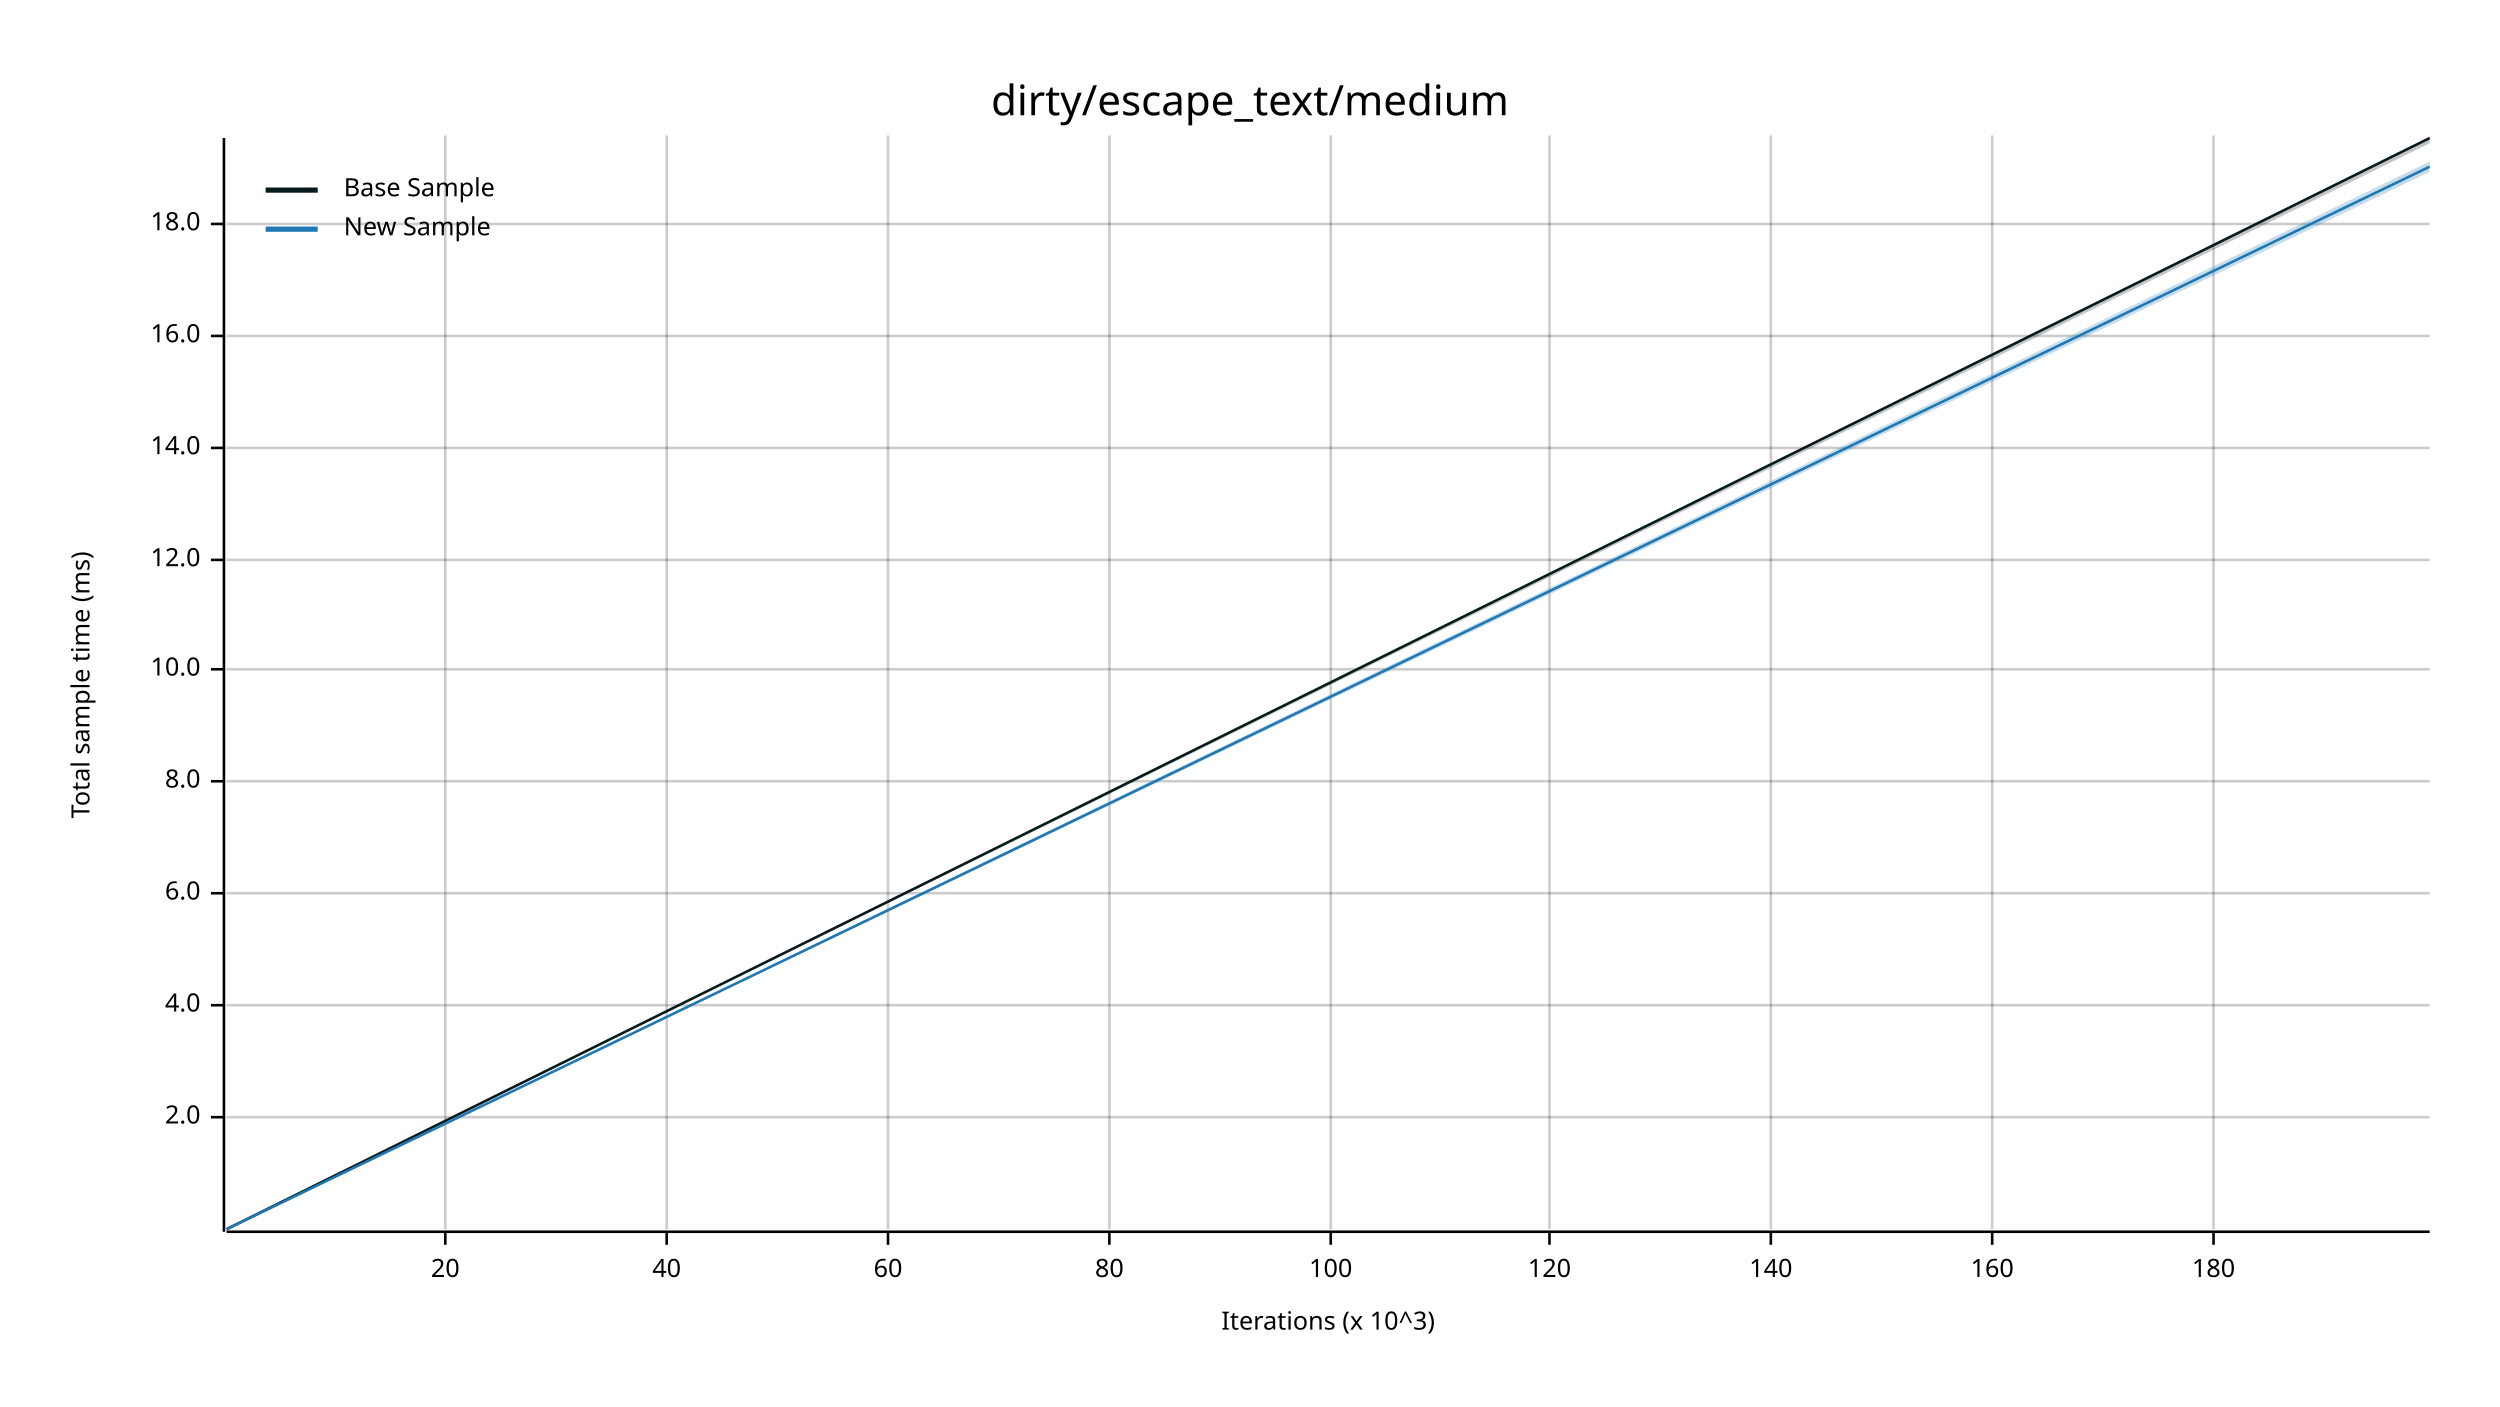
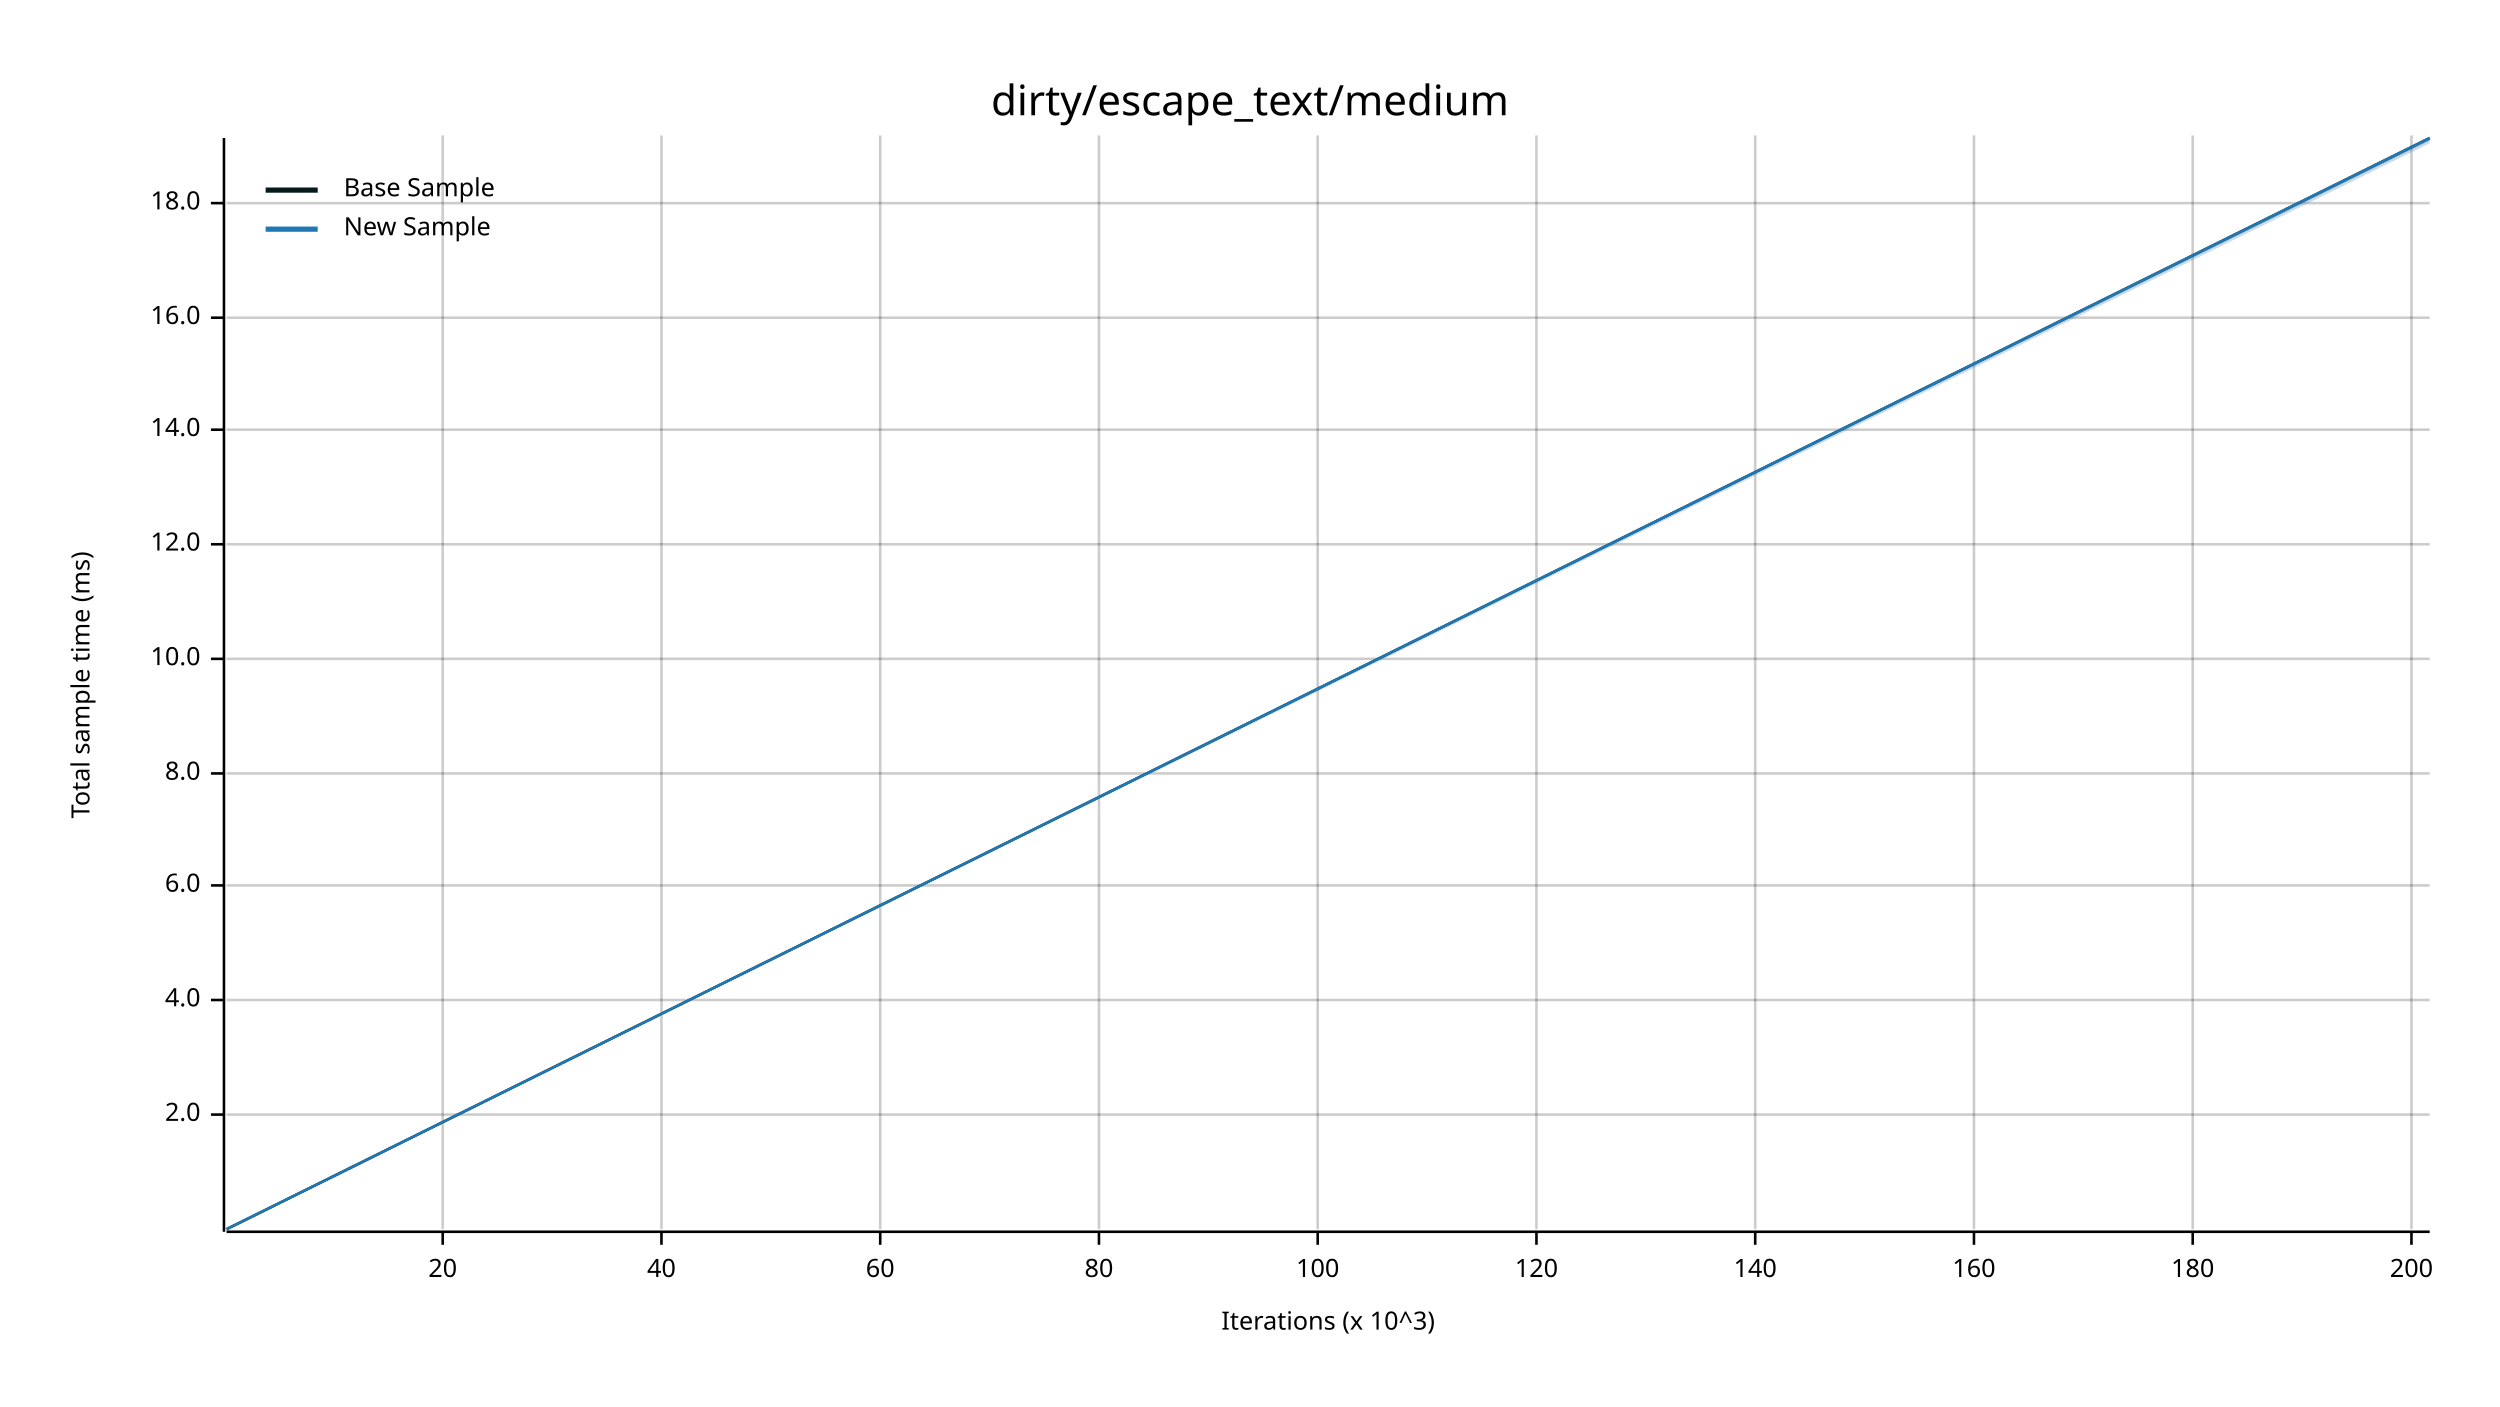
<svg xmlns="http://www.w3.org/2000/svg" width="960" height="540" viewBox="0 0 960 540">
  <text x="480" y="32" dy="0.76em" text-anchor="middle" font-family="sans-serif" font-size="16.129" opacity="1" fill="#000000">
dirty/escape_text/medium
</text>
  <text x="27" y="263" dy="0.76em" text-anchor="middle" font-family="sans-serif" font-size="9.677" opacity="1" fill="#000000" transform="rotate(270, 27, 263)">
Total sample time (ms)
</text>
  <text x="510" y="513" dy="-0.5ex" text-anchor="middle" font-family="sans-serif" font-size="9.677" opacity="1" fill="#000000">
Iterations (x 10^3)
</text>
-   <line opacity="0.2" stroke="#000000" stroke-width="1" x1="171" y1="472" x2="171" y2="52" />
-   <line opacity="0.2" stroke="#000000" stroke-width="1" x1="256" y1="472" x2="256" y2="52" />
-   <line opacity="0.2" stroke="#000000" stroke-width="1" x1="341" y1="472" x2="341" y2="52" />
-   <line opacity="0.2" stroke="#000000" stroke-width="1" x1="426" y1="472" x2="426" y2="52" />
-   <line opacity="0.2" stroke="#000000" stroke-width="1" x1="511" y1="472" x2="511" y2="52" />
-   <line opacity="0.2" stroke="#000000" stroke-width="1" x1="595" y1="472" x2="595" y2="52" />
-   <line opacity="0.2" stroke="#000000" stroke-width="1" x1="680" y1="472" x2="680" y2="52" />
-   <line opacity="0.2" stroke="#000000" stroke-width="1" x1="765" y1="472" x2="765" y2="52" />
-   <line opacity="0.2" stroke="#000000" stroke-width="1" x1="850" y1="472" x2="850" y2="52" />
-   <line opacity="0.2" stroke="#000000" stroke-width="1" x1="87" y1="429" x2="933" y2="429" />
-   <line opacity="0.2" stroke="#000000" stroke-width="1" x1="87" y1="386" x2="933" y2="386" />
-   <line opacity="0.2" stroke="#000000" stroke-width="1" x1="87" y1="343" x2="933" y2="343" />
-   <line opacity="0.2" stroke="#000000" stroke-width="1" x1="87" y1="300" x2="933" y2="300" />
-   <line opacity="0.2" stroke="#000000" stroke-width="1" x1="87" y1="257" x2="933" y2="257" />
-   <line opacity="0.2" stroke="#000000" stroke-width="1" x1="87" y1="215" x2="933" y2="215" />
-   <line opacity="0.2" stroke="#000000" stroke-width="1" x1="87" y1="172" x2="933" y2="172" />
-   <line opacity="0.2" stroke="#000000" stroke-width="1" x1="87" y1="129" x2="933" y2="129" />
-   <line opacity="0.2" stroke="#000000" stroke-width="1" x1="87" y1="86" x2="933" y2="86" />
+   <line opacity="0.2" stroke="#000000" stroke-width="1" x1="170" y1="472" x2="170" y2="52" />
+   <line opacity="0.2" stroke="#000000" stroke-width="1" x1="254" y1="472" x2="254" y2="52" />
+   <line opacity="0.2" stroke="#000000" stroke-width="1" x1="338" y1="472" x2="338" y2="52" />
+   <line opacity="0.2" stroke="#000000" stroke-width="1" x1="422" y1="472" x2="422" y2="52" />
+   <line opacity="0.2" stroke="#000000" stroke-width="1" x1="506" y1="472" x2="506" y2="52" />
+   <line opacity="0.2" stroke="#000000" stroke-width="1" x1="590" y1="472" x2="590" y2="52" />
+   <line opacity="0.2" stroke="#000000" stroke-width="1" x1="674" y1="472" x2="674" y2="52" />
+   <line opacity="0.2" stroke="#000000" stroke-width="1" x1="758" y1="472" x2="758" y2="52" />
+   <line opacity="0.2" stroke="#000000" stroke-width="1" x1="842" y1="472" x2="842" y2="52" />
+   <line opacity="0.2" stroke="#000000" stroke-width="1" x1="926" y1="472" x2="926" y2="52" />
+   <line opacity="0.2" stroke="#000000" stroke-width="1" x1="87" y1="428" x2="933" y2="428" />
+   <line opacity="0.2" stroke="#000000" stroke-width="1" x1="87" y1="384" x2="933" y2="384" />
+   <line opacity="0.2" stroke="#000000" stroke-width="1" x1="87" y1="340" x2="933" y2="340" />
+   <line opacity="0.2" stroke="#000000" stroke-width="1" x1="87" y1="297" x2="933" y2="297" />
+   <line opacity="0.2" stroke="#000000" stroke-width="1" x1="87" y1="253" x2="933" y2="253" />
+   <line opacity="0.2" stroke="#000000" stroke-width="1" x1="87" y1="209" x2="933" y2="209" />
+   <line opacity="0.2" stroke="#000000" stroke-width="1" x1="87" y1="165" x2="933" y2="165" />
+   <line opacity="0.2" stroke="#000000" stroke-width="1" x1="87" y1="122" x2="933" y2="122" />
+   <line opacity="0.2" stroke="#000000" stroke-width="1" x1="87" y1="78" x2="933" y2="78" />
  <polyline fill="none" opacity="1" stroke="#000000" stroke-width="1" points="86,53 86,473 " />
-   <text x="77" y="429" dy="0.5ex" text-anchor="end" font-family="sans-serif" font-size="9.677" opacity="1" fill="#000000">
+   <text x="77" y="428" dy="0.5ex" text-anchor="end" font-family="sans-serif" font-size="9.677" opacity="1" fill="#000000">
2.0
</text>
-   <polyline fill="none" opacity="1" stroke="#000000" stroke-width="1" points="81,429 86,429 " />
-   <text x="77" y="386" dy="0.5ex" text-anchor="end" font-family="sans-serif" font-size="9.677" opacity="1" fill="#000000">
+   <polyline fill="none" opacity="1" stroke="#000000" stroke-width="1" points="81,428 86,428 " />
+   <text x="77" y="384" dy="0.5ex" text-anchor="end" font-family="sans-serif" font-size="9.677" opacity="1" fill="#000000">
4.0
</text>
-   <polyline fill="none" opacity="1" stroke="#000000" stroke-width="1" points="81,386 86,386 " />
-   <text x="77" y="343" dy="0.5ex" text-anchor="end" font-family="sans-serif" font-size="9.677" opacity="1" fill="#000000">
+   <polyline fill="none" opacity="1" stroke="#000000" stroke-width="1" points="81,384 86,384 " />
+   <text x="77" y="340" dy="0.5ex" text-anchor="end" font-family="sans-serif" font-size="9.677" opacity="1" fill="#000000">
6.0
</text>
-   <polyline fill="none" opacity="1" stroke="#000000" stroke-width="1" points="81,343 86,343 " />
-   <text x="77" y="300" dy="0.5ex" text-anchor="end" font-family="sans-serif" font-size="9.677" opacity="1" fill="#000000">
+   <polyline fill="none" opacity="1" stroke="#000000" stroke-width="1" points="81,340 86,340 " />
+   <text x="77" y="297" dy="0.5ex" text-anchor="end" font-family="sans-serif" font-size="9.677" opacity="1" fill="#000000">
8.0
</text>
-   <polyline fill="none" opacity="1" stroke="#000000" stroke-width="1" points="81,300 86,300 " />
-   <text x="77" y="257" dy="0.5ex" text-anchor="end" font-family="sans-serif" font-size="9.677" opacity="1" fill="#000000">
+   <polyline fill="none" opacity="1" stroke="#000000" stroke-width="1" points="81,297 86,297 " />
+   <text x="77" y="253" dy="0.5ex" text-anchor="end" font-family="sans-serif" font-size="9.677" opacity="1" fill="#000000">
10.0
</text>
-   <polyline fill="none" opacity="1" stroke="#000000" stroke-width="1" points="81,257 86,257 " />
-   <text x="77" y="215" dy="0.5ex" text-anchor="end" font-family="sans-serif" font-size="9.677" opacity="1" fill="#000000">
+   <polyline fill="none" opacity="1" stroke="#000000" stroke-width="1" points="81,253 86,253 " />
+   <text x="77" y="209" dy="0.5ex" text-anchor="end" font-family="sans-serif" font-size="9.677" opacity="1" fill="#000000">
12.0
</text>
-   <polyline fill="none" opacity="1" stroke="#000000" stroke-width="1" points="81,215 86,215 " />
-   <text x="77" y="172" dy="0.5ex" text-anchor="end" font-family="sans-serif" font-size="9.677" opacity="1" fill="#000000">
+   <polyline fill="none" opacity="1" stroke="#000000" stroke-width="1" points="81,209 86,209 " />
+   <text x="77" y="165" dy="0.5ex" text-anchor="end" font-family="sans-serif" font-size="9.677" opacity="1" fill="#000000">
14.0
</text>
-   <polyline fill="none" opacity="1" stroke="#000000" stroke-width="1" points="81,172 86,172 " />
-   <text x="77" y="129" dy="0.5ex" text-anchor="end" font-family="sans-serif" font-size="9.677" opacity="1" fill="#000000">
+   <polyline fill="none" opacity="1" stroke="#000000" stroke-width="1" points="81,165 86,165 " />
+   <text x="77" y="122" dy="0.5ex" text-anchor="end" font-family="sans-serif" font-size="9.677" opacity="1" fill="#000000">
16.0
</text>
-   <polyline fill="none" opacity="1" stroke="#000000" stroke-width="1" points="81,129 86,129 " />
-   <text x="77" y="86" dy="0.5ex" text-anchor="end" font-family="sans-serif" font-size="9.677" opacity="1" fill="#000000">
+   <polyline fill="none" opacity="1" stroke="#000000" stroke-width="1" points="81,122 86,122 " />
+   <text x="77" y="78" dy="0.5ex" text-anchor="end" font-family="sans-serif" font-size="9.677" opacity="1" fill="#000000">
18.0
</text>
-   <polyline fill="none" opacity="1" stroke="#000000" stroke-width="1" points="81,86 86,86 " />
+   <polyline fill="none" opacity="1" stroke="#000000" stroke-width="1" points="81,78 86,78 " />
  <polyline fill="none" opacity="1" stroke="#000000" stroke-width="1" points="87,473 933,473 " />
-   <text x="171" y="483" dy="0.76em" text-anchor="middle" font-family="sans-serif" font-size="9.677" opacity="1" fill="#000000">
+   <text x="170" y="483" dy="0.76em" text-anchor="middle" font-family="sans-serif" font-size="9.677" opacity="1" fill="#000000">
20
</text>
-   <polyline fill="none" opacity="1" stroke="#000000" stroke-width="1" points="171,473 171,478 " />
-   <text x="256" y="483" dy="0.76em" text-anchor="middle" font-family="sans-serif" font-size="9.677" opacity="1" fill="#000000">
+   <polyline fill="none" opacity="1" stroke="#000000" stroke-width="1" points="170,473 170,478 " />
+   <text x="254" y="483" dy="0.76em" text-anchor="middle" font-family="sans-serif" font-size="9.677" opacity="1" fill="#000000">
40
</text>
-   <polyline fill="none" opacity="1" stroke="#000000" stroke-width="1" points="256,473 256,478 " />
-   <text x="341" y="483" dy="0.76em" text-anchor="middle" font-family="sans-serif" font-size="9.677" opacity="1" fill="#000000">
+   <polyline fill="none" opacity="1" stroke="#000000" stroke-width="1" points="254,473 254,478 " />
+   <text x="338" y="483" dy="0.76em" text-anchor="middle" font-family="sans-serif" font-size="9.677" opacity="1" fill="#000000">
60
</text>
-   <polyline fill="none" opacity="1" stroke="#000000" stroke-width="1" points="341,473 341,478 " />
-   <text x="426" y="483" dy="0.76em" text-anchor="middle" font-family="sans-serif" font-size="9.677" opacity="1" fill="#000000">
+   <polyline fill="none" opacity="1" stroke="#000000" stroke-width="1" points="338,473 338,478 " />
+   <text x="422" y="483" dy="0.76em" text-anchor="middle" font-family="sans-serif" font-size="9.677" opacity="1" fill="#000000">
80
</text>
-   <polyline fill="none" opacity="1" stroke="#000000" stroke-width="1" points="426,473 426,478 " />
-   <text x="511" y="483" dy="0.76em" text-anchor="middle" font-family="sans-serif" font-size="9.677" opacity="1" fill="#000000">
+   <polyline fill="none" opacity="1" stroke="#000000" stroke-width="1" points="422,473 422,478 " />
+   <text x="506" y="483" dy="0.76em" text-anchor="middle" font-family="sans-serif" font-size="9.677" opacity="1" fill="#000000">
100
</text>
-   <polyline fill="none" opacity="1" stroke="#000000" stroke-width="1" points="511,473 511,478 " />
-   <text x="595" y="483" dy="0.76em" text-anchor="middle" font-family="sans-serif" font-size="9.677" opacity="1" fill="#000000">
+   <polyline fill="none" opacity="1" stroke="#000000" stroke-width="1" points="506,473 506,478 " />
+   <text x="590" y="483" dy="0.76em" text-anchor="middle" font-family="sans-serif" font-size="9.677" opacity="1" fill="#000000">
120
</text>
-   <polyline fill="none" opacity="1" stroke="#000000" stroke-width="1" points="595,473 595,478 " />
-   <text x="680" y="483" dy="0.76em" text-anchor="middle" font-family="sans-serif" font-size="9.677" opacity="1" fill="#000000">
+   <polyline fill="none" opacity="1" stroke="#000000" stroke-width="1" points="590,473 590,478 " />
+   <text x="674" y="483" dy="0.76em" text-anchor="middle" font-family="sans-serif" font-size="9.677" opacity="1" fill="#000000">
140
</text>
-   <polyline fill="none" opacity="1" stroke="#000000" stroke-width="1" points="680,473 680,478 " />
-   <text x="765" y="483" dy="0.76em" text-anchor="middle" font-family="sans-serif" font-size="9.677" opacity="1" fill="#000000">
+   <polyline fill="none" opacity="1" stroke="#000000" stroke-width="1" points="674,473 674,478 " />
+   <text x="758" y="483" dy="0.76em" text-anchor="middle" font-family="sans-serif" font-size="9.677" opacity="1" fill="#000000">
160
</text>
-   <polyline fill="none" opacity="1" stroke="#000000" stroke-width="1" points="765,473 765,478 " />
-   <text x="850" y="483" dy="0.76em" text-anchor="middle" font-family="sans-serif" font-size="9.677" opacity="1" fill="#000000">
+   <polyline fill="none" opacity="1" stroke="#000000" stroke-width="1" points="758,473 758,478 " />
+   <text x="842" y="483" dy="0.76em" text-anchor="middle" font-family="sans-serif" font-size="9.677" opacity="1" fill="#000000">
180
</text>
-   <polyline fill="none" opacity="1" stroke="#000000" stroke-width="1" points="850,473 850,478 " />
+   <polyline fill="none" opacity="1" stroke="#000000" stroke-width="1" points="842,473 842,478 " />
+   <text x="926" y="483" dy="0.76em" text-anchor="middle" font-family="sans-serif" font-size="9.677" opacity="1" fill="#000000">
+ 200
+ </text>
+   <polyline fill="none" opacity="1" stroke="#000000" stroke-width="1" points="926,473 926,478 " />
  <polyline fill="none" opacity="1" stroke="#071A1C" stroke-width="1" points="87,472 933,53 " />
-   <polygon opacity="0.25" fill="#071A1C" points="87,472 933,55 933,53 " />
-   <polyline fill="none" opacity="1" stroke="#1F78B4" stroke-width="1" points="87,472 933,64 " />
-   <polygon opacity="0.25" fill="#1F78B4" points="87,472 933,66 933,62 " />
+   <polygon opacity="0.25" fill="#071A1C" points="87,472 933,54 933,53 " />
+   <polyline fill="none" opacity="1" stroke="#1F78B4" stroke-width="1" points="87,472 933,53 " />
+   <polygon opacity="0.25" fill="#1F78B4" points="87,472 933,55 933,53 " />
  <text x="132" y="68" dy="0.76em" text-anchor="start" font-family="sans-serif" font-size="9.677" opacity="1" fill="#000000">
Base Sample
</text>
  <text x="132" y="83" dy="0.76em" text-anchor="start" font-family="sans-serif" font-size="9.677" opacity="1" fill="#000000">
New Sample
</text>
  <polyline fill="none" opacity="1" stroke="#071A1C" stroke-width="2" points="102,73 122,73 " />
  <polyline fill="none" opacity="1" stroke="#1F78B4" stroke-width="2" points="102,88 122,88 " />
</svg>
